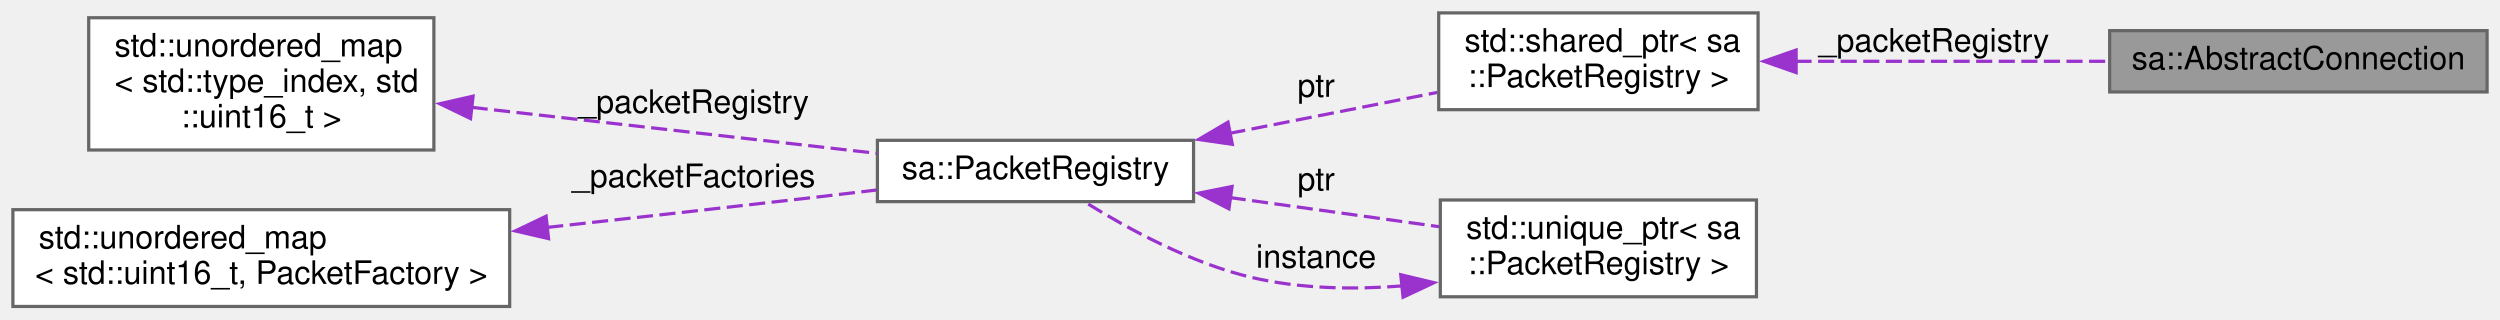
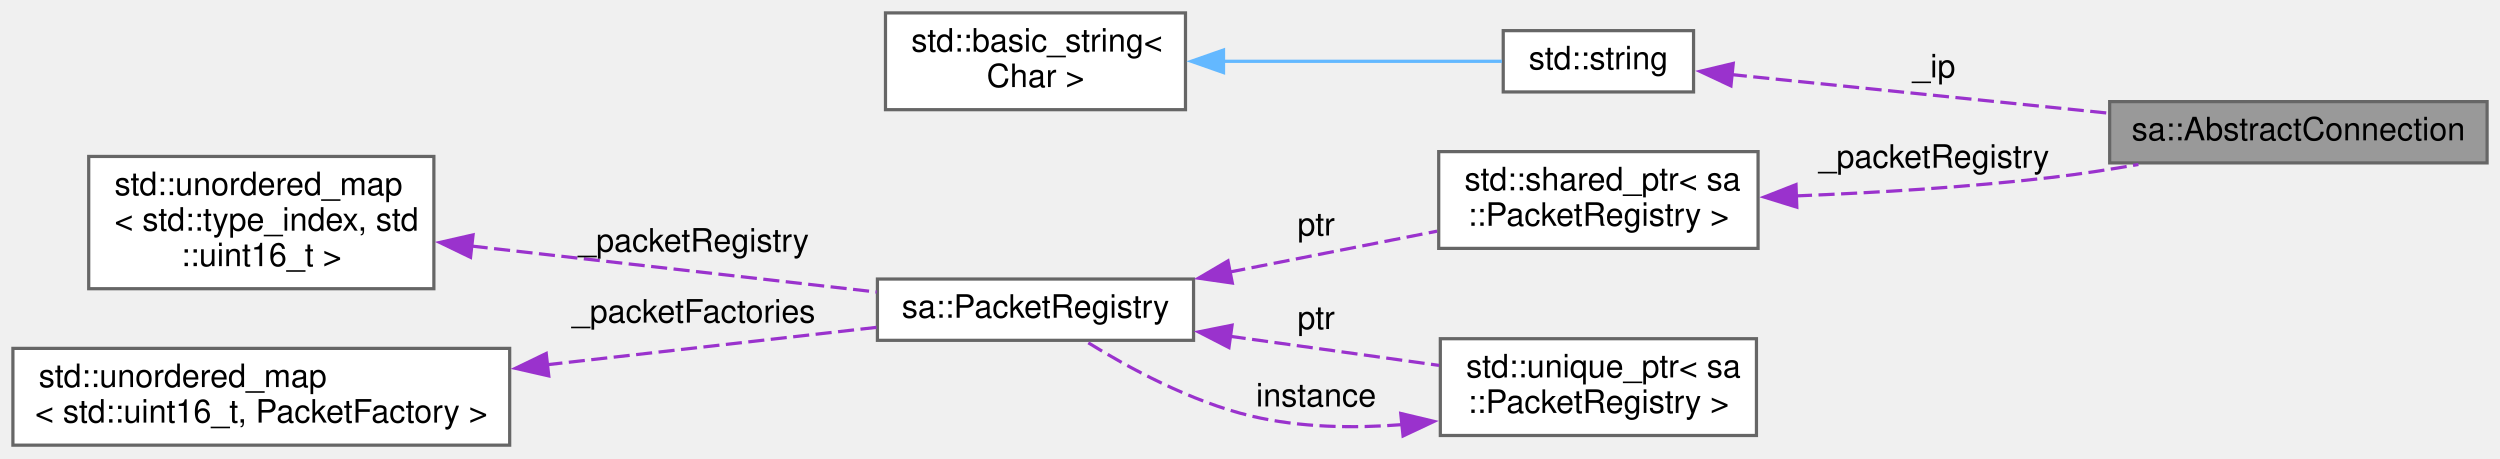
- <svg xmlns="http://www.w3.org/2000/svg" xmlns:xlink="http://www.w3.org/1999/xlink" width="775pt" height="99pt" viewBox="0.00 0.00 775.00 99.00">
-   <g id="graph0" class="graph" transform="scale(1 1) rotate(0) translate(4 95)">
+ <svg xmlns="http://www.w3.org/2000/svg" xmlns:xlink="http://www.w3.org/1999/xlink" width="775pt" height="142pt" viewBox="0.00 0.00 775.00 142.00">
+   <g id="graph0" class="graph" transform="scale(1 1) rotate(0) translate(4 138)">
    <g id="node1" class="node">
      <g id="a_node1">
        <a xlink:title="A connection between a client/server or server/client.">
-           <polygon fill="#999999" stroke="#666666" points="767,-85.5 650,-85.5 650,-66.5 767,-66.5 767,-85.5" />
-           <text text-anchor="middle" x="708.5" y="-73.5" font-family="Helvetica,sans-Serif" font-size="10.00">sa::AbstractConnection</text>
+           <polygon fill="#999999" stroke="#666666" points="767,-106.5 650,-106.5 650,-87.5 767,-87.5 767,-106.5" />
+           <text text-anchor="middle" x="708.5" y="-94.5" font-family="Helvetica,sans-Serif" font-size="10.00">sa::AbstractConnection</text>
        </a>
      </g>
    </g>
    <g id="node2" class="node">
      <g id="a_node2">
+         <a xlink:title=" ">
+           <polygon fill="white" stroke="#666666" points="521,-128.5 462,-128.5 462,-109.5 521,-109.5 521,-128.5" />
+           <text text-anchor="middle" x="491.5" y="-116.5" font-family="Helvetica,sans-Serif" font-size="10.00">std::string</text>
+         </a>
+       </g>
+     </g>
+     <g id="edge1" class="edge">
+       <path fill="none" stroke="#9a32cd" stroke-dasharray="5,2" d="M532.54,-114.9C565.57,-111.52 612.85,-106.69 649.93,-102.89" />
+       <polygon fill="#9a32cd" stroke="#9a32cd" points="532.59,-111.38 523,-115.88 533.31,-118.34 532.59,-111.38" />
+       <text text-anchor="middle" x="595.5" y="-114" font-family="Helvetica,sans-Serif" font-size="10.00"> _ip</text>
+     </g>
+     <g id="node3" class="node">
+       <g id="a_node3">
+         <a xlink:title=" ">
+           <polygon fill="white" stroke="#666666" points="363.5,-134 270.5,-134 270.5,-104 363.5,-104 363.5,-134" />
+           <text text-anchor="start" x="278.5" y="-122" font-family="Helvetica,sans-Serif" font-size="10.00">std::basic_string&lt;</text>
+           <text text-anchor="middle" x="317" y="-111" font-family="Helvetica,sans-Serif" font-size="10.00"> Char &gt;</text>
+         </a>
+       </g>
+     </g>
+     <g id="edge2" class="edge">
+       <path fill="none" stroke="#63b8ff" d="M375.02,-119C404.03,-119 438.03,-119 461.59,-119" />
+       <polygon fill="#63b8ff" stroke="#63b8ff" points="375.29,-115.5 365.29,-119 375.29,-122.5 375.29,-115.5" />
+     </g>
+     <g id="node4" class="node">
+       <g id="a_node4">
        <a xlink:title=" ">
          <polygon fill="white" stroke="#666666" points="541,-91 442,-91 442,-61 541,-61 541,-91" />
          <text text-anchor="start" x="450" y="-79" font-family="Helvetica,sans-Serif" font-size="10.00">std::shared_ptr&lt; sa</text>
          <text text-anchor="middle" x="491.5" y="-68" font-family="Helvetica,sans-Serif" font-size="10.00">::PacketRegistry &gt;</text>
        </a>
      </g>
    </g>
-     <g id="edge1" class="edge">
-       <path fill="none" stroke="#9a32cd" stroke-dasharray="5,2" d="M552.6,-76C582.99,-76 619.7,-76 649.75,-76" />
-       <polygon fill="#9a32cd" stroke="#9a32cd" points="552.8,-72.5 542.8,-76 552.8,-79.5 552.8,-72.5" />
-       <text text-anchor="middle" x="595.5" y="-79" font-family="Helvetica,sans-Serif" font-size="10.00"> _packetRegistry</text>
+     <g id="edge3" class="edge">
+       <path fill="none" stroke="#9a32cd" stroke-dasharray="5,2" d="M552.74,-77.27C577.38,-78.24 606.11,-79.96 632,-83 640.74,-84.02 649.99,-85.45 658.91,-87.01" />
+       <polygon fill="#9a32cd" stroke="#9a32cd" points="553.01,-73.78 542.89,-76.91 552.76,-80.77 553.01,-73.78" />
+       <text text-anchor="middle" x="595.5" y="-86" font-family="Helvetica,sans-Serif" font-size="10.00"> _packetRegistry</text>
    </g>
-     <g id="node3" class="node">
-       <g id="a_node3">
+     <g id="node5" class="node">
+       <g id="a_node5">
        <a xlink:href="classsa_1_1_packet_registry.html" target="_top" xlink:title="A registry that stores packets, their ids and their factories.">
          <polygon fill="white" stroke="#666666" points="366,-51.5 268,-51.5 268,-32.5 366,-32.5 366,-51.5" />
          <text text-anchor="middle" x="317" y="-39.5" font-family="Helvetica,sans-Serif" font-size="10.00">sa::PacketRegistry</text>
        </a>
      </g>
    </g>
-     <g id="edge2" class="edge">
+     <g id="edge4" class="edge">
      <path fill="none" stroke="#9a32cd" stroke-dasharray="5,2" d="M377.1,-53.65C398.09,-57.79 421.46,-62.39 441.51,-66.34" />
      <polygon fill="#9a32cd" stroke="#9a32cd" points="378.02,-50.26 367.54,-51.76 376.67,-57.13 378.02,-50.26" />
      <text text-anchor="middle" x="404" y="-65" font-family="Helvetica,sans-Serif" font-size="10.00"> ptr</text>
    </g>
-     <g id="node6" class="node">
-       <g id="a_node6">
+     <g id="node8" class="node">
+       <g id="a_node8">
        <a xlink:title=" ">
          <polygon fill="white" stroke="#666666" points="540.5,-33 442.5,-33 442.5,-3 540.5,-3 540.5,-33" />
          <text text-anchor="start" x="450.5" y="-21" font-family="Helvetica,sans-Serif" font-size="10.00">std::unique_ptr&lt; sa</text>
          <text text-anchor="middle" x="491.5" y="-10" font-family="Helvetica,sans-Serif" font-size="10.00">::PacketRegistry &gt;</text>
        </a>
      </g>
    </g>
-     <g id="edge6" class="edge">
+     <g id="edge8" class="edge">
      <path fill="none" stroke="#9a32cd" stroke-dasharray="5,2" d="M377.2,-33.76C398.37,-30.82 421.96,-27.54 442.11,-24.73" />
      <polygon fill="#9a32cd" stroke="#9a32cd" points="376.97,-30.26 367.55,-35.11 377.94,-37.19 376.97,-30.26" />
      <text text-anchor="middle" x="404" y="-36" font-family="Helvetica,sans-Serif" font-size="10.00"> ptr</text>
    </g>
-     <g id="node4" class="node">
-       <g id="a_node4">
+     <g id="node6" class="node">
+       <g id="a_node6">
        <a xlink:title=" ">
          <polygon fill="white" stroke="#666666" points="130.5,-89.5 23.5,-89.5 23.5,-48.5 130.5,-48.5 130.5,-89.5" />
          <text text-anchor="start" x="31.5" y="-77.5" font-family="Helvetica,sans-Serif" font-size="10.00">std::unordered_map</text>
          <text text-anchor="start" x="31.5" y="-66.5" font-family="Helvetica,sans-Serif" font-size="10.00">&lt; std::type_index, std</text>
          <text text-anchor="middle" x="77" y="-55.5" font-family="Helvetica,sans-Serif" font-size="10.00">::uint16_t &gt;</text>
        </a>
      </g>
    </g>
-     <g id="edge3" class="edge">
+     <g id="edge5" class="edge">
      <path fill="none" stroke="#9a32cd" stroke-dasharray="5,2" d="M142.2,-61.72C181.75,-57.23 231.61,-51.57 267.78,-47.47" />
      <polygon fill="#9a32cd" stroke="#9a32cd" points="141.87,-58.23 132.32,-62.84 142.65,-65.19 141.87,-58.23" />
      <text text-anchor="middle" x="211" y="-60" font-family="Helvetica,sans-Serif" font-size="10.00"> _packetRegistry</text>
    </g>
-     <g id="node5" class="node">
-       <g id="a_node5">
+     <g id="node7" class="node">
+       <g id="a_node7">
        <a xlink:title=" ">
          <polygon fill="white" stroke="#666666" points="154,-30 0,-30 0,0 154,0 154,-30" />
          <text text-anchor="start" x="8" y="-18" font-family="Helvetica,sans-Serif" font-size="10.00">std::unordered_map</text>
          <text text-anchor="middle" x="77" y="-7" font-family="Helvetica,sans-Serif" font-size="10.00">&lt; std::uint16_t, PacketFactory &gt;</text>
        </a>
      </g>
    </g>
-     <g id="edge4" class="edge">
-       <path fill="none" stroke="#9a32cd" stroke-dasharray="5,2" d="M165.63,-24.5C192.69,-27.48 222.58,-30.82 250,-34 255.73,-34.66 261.74,-35.37 267.71,-36.09" />
-       <polygon fill="#9a32cd" stroke="#9a32cd" points="166.05,-21.02 155.73,-23.41 165.29,-27.98 166.05,-21.02" />
-       <text text-anchor="middle" x="211" y="-37" font-family="Helvetica,sans-Serif" font-size="10.00"> _packetFactories</text>
+     <g id="edge6" class="edge">
+       <path fill="none" stroke="#9a32cd" stroke-dasharray="5,2" d="M165.37,-24.91C199.97,-28.84 238.42,-33.2 267.81,-36.53" />
+       <polygon fill="#9a32cd" stroke="#9a32cd" points="166.12,-21.47 155.79,-23.82 165.33,-28.43 166.12,-21.47" />
+       <text text-anchor="middle" x="211" y="-38" font-family="Helvetica,sans-Serif" font-size="10.00"> _packetFactories</text>
    </g>
-     <g id="edge5" class="edge">
+     <g id="edge7" class="edge">
      <path fill="none" stroke="#9a32cd" stroke-dasharray="5,2" d="M431.02,-6.39C415.57,-5.16 399.04,-5.45 384,-9 365.17,-13.44 345.59,-24.13 332.7,-32.14" />
      <polygon fill="#9a32cd" stroke="#9a32cd" points="430.23,-9.83 440.54,-7.37 430.95,-2.86 430.23,-9.83" />
      <text text-anchor="middle" x="404" y="-12" font-family="Helvetica,sans-Serif" font-size="10.00"> instance</text>
    </g>
  </g>
</svg>
